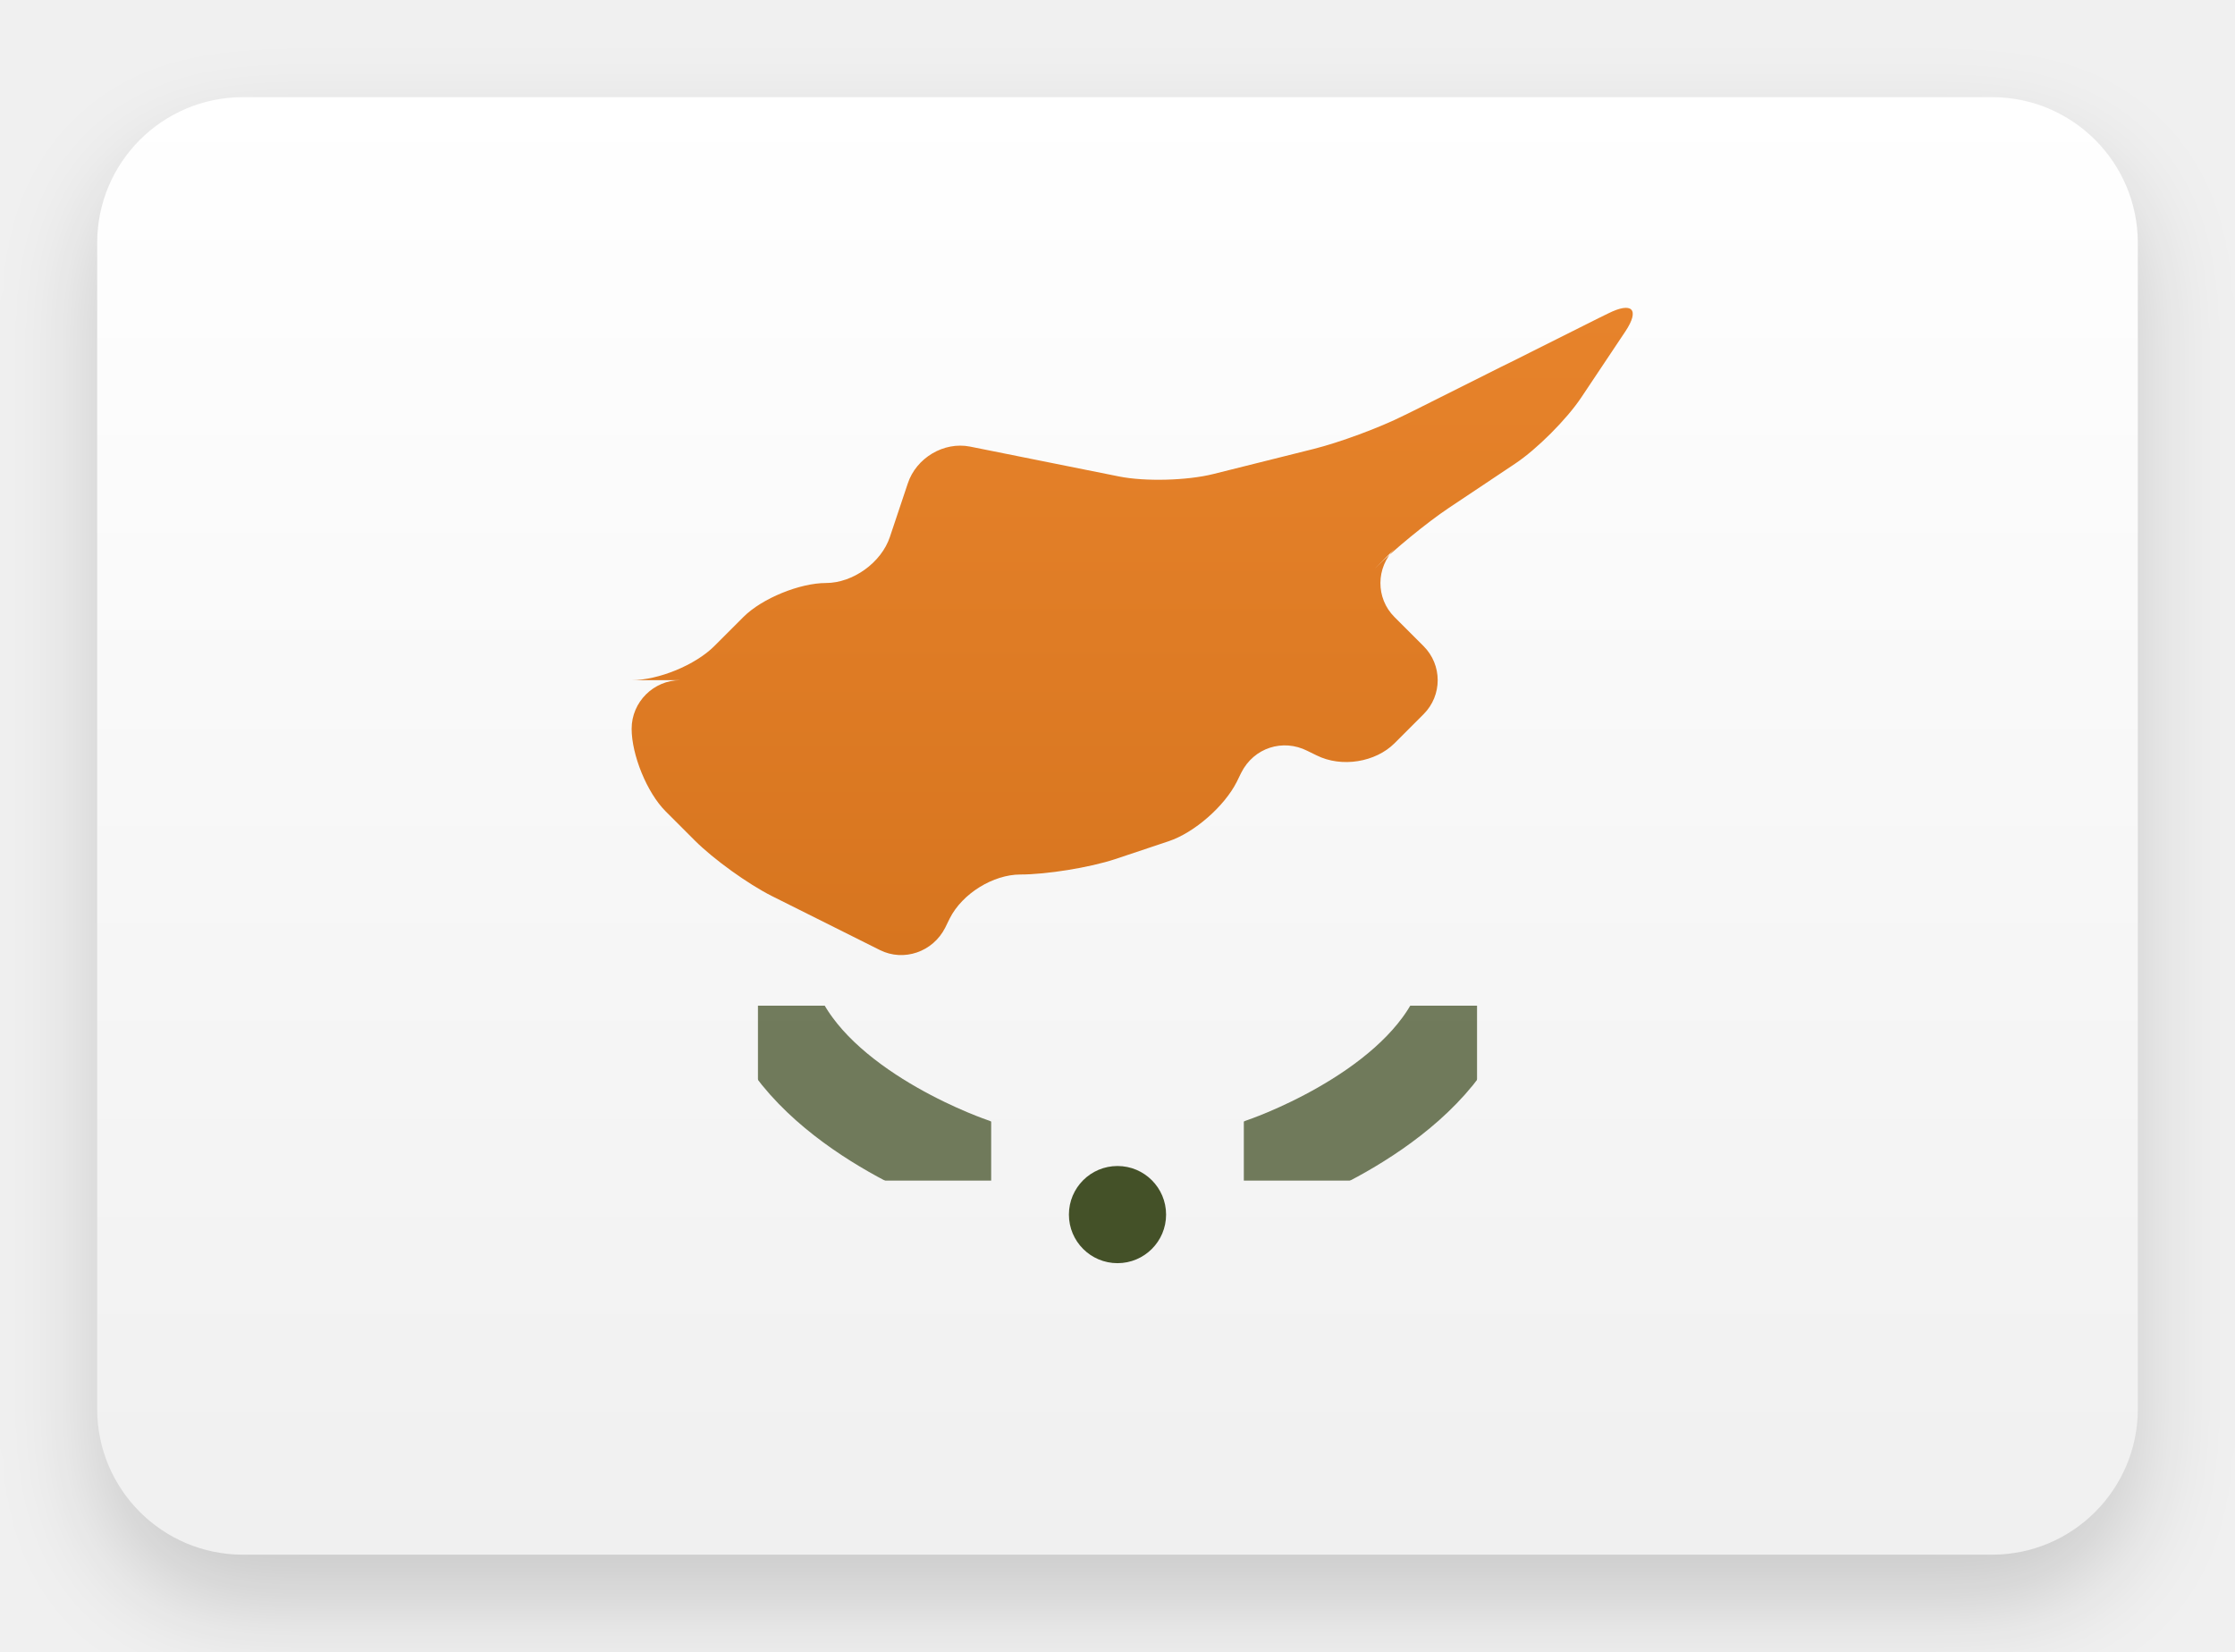
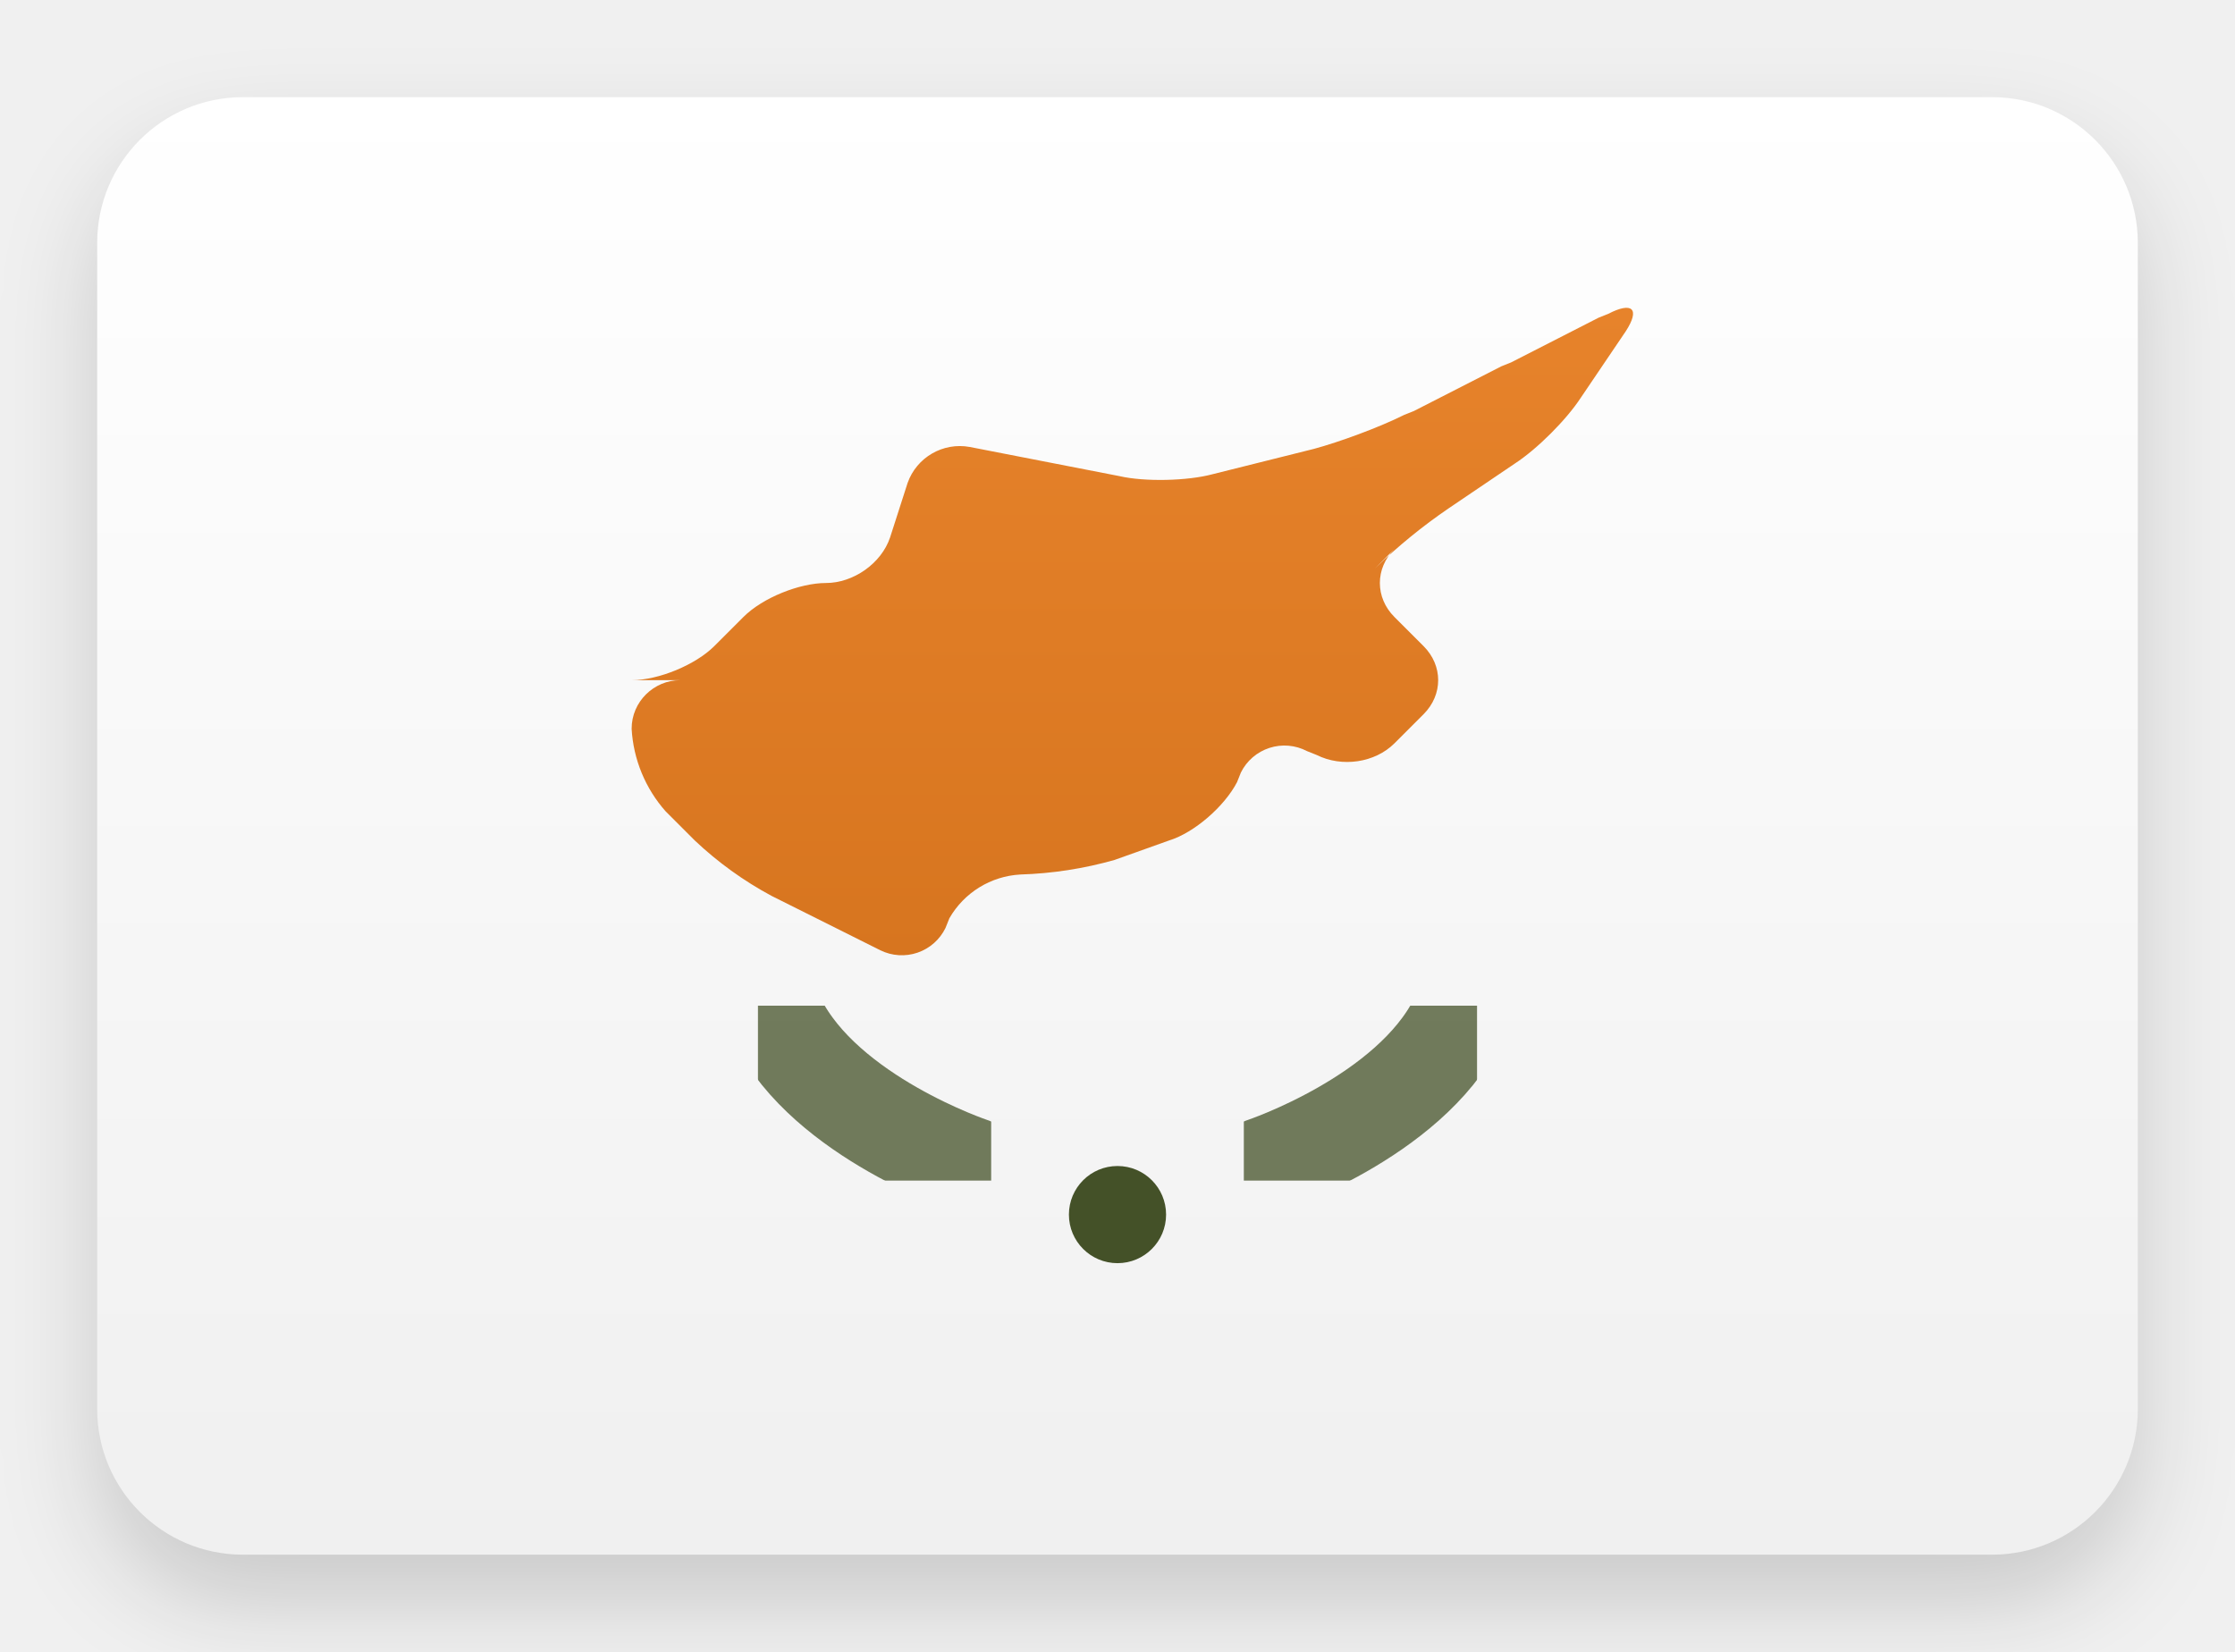
- <svg xmlns="http://www.w3.org/2000/svg" xmlns:xlink="http://www.w3.org/1999/xlink" width="23px" height="17px" viewBox="0 0 23 17" version="1.1">
+ <svg xmlns="http://www.w3.org/2000/svg" xmlns:xlink="http://www.w3.org/1999/xlink" width="23" height="17" viewBox="0 0 23 17">
  <defs>
-     <linearGradient x1="50%" y1="0%" x2="50%" y2="100%" id="linearGradient-1">
-       <stop stop-color="#FFFFFF" offset="0%" />
+     <linearGradient x1="50%" y1="0%" x2="50%" y2="100%" id="c">
+       <stop stop-color="#FFF" offset="0%" />
      <stop stop-color="#F0F0F0" offset="100%" />
    </linearGradient>
-     <rect id="path-2" x="0" y="0" width="21" height="15" rx="1.5" />
-     <filter x="-50%" y="-50%" width="200%" height="200%" filterUnits="objectBoundingBox" id="filter-4">
-       <feOffset dx="0" dy="0.5" in="SourceAlpha" result="shadowOffsetOuter1" />
-       <feGaussianBlur stdDeviation="0.5" in="shadowOffsetOuter1" result="shadowBlurOuter1" />
-       <feColorMatrix values="0 0 0 0 0   0 0 0 0 0   0 0 0 0 0  0 0 0 0.16 0" type="matrix" in="shadowBlurOuter1" />
+     <rect id="a" width="21" height="15" rx="1.5" />
+     <filter x="-50%" y="-50%" width="200%" height="200%" filterUnits="objectBoundingBox" id="b">
+       <feOffset dy=".5" in="SourceAlpha" result="shadowOffsetOuter1" />
+       <feGaussianBlur stdDeviation=".5" in="shadowOffsetOuter1" result="shadowBlurOuter1" />
+       <feColorMatrix values="0 0 0 0 0 0 0 0 0 0 0 0 0 0 0 0 0 0 0.16 0" in="shadowBlurOuter1" />
    </filter>
-     <linearGradient x1="50%" y1="0%" x2="50%" y2="100%" id="linearGradient-5">
+     <linearGradient x1="50%" y1="0%" x2="50%" y2="100%" id="d">
      <stop stop-color="#E7832B" offset="0%" />
      <stop stop-color="#D7751F" offset="100%" />
    </linearGradient>
-     <rect id="path-6" x="0" y="0" width="21" height="15" rx="1.5" />
  </defs>
-   <g id="Flag-Kit" stroke="none" stroke-width="1" fill="none" fill-rule="evenodd">
-     <g id="CY">
-       <g id="Rectangle-1-Copy-3" transform="translate(1, 1)">
-         <mask id="mask-3" fill="white">
-           <use xlink:href="#path-2" />
-         </mask>
-         <g id="Mask">
-           <use fill="black" fill-opacity="1" filter="url(#filter-4)" xlink:href="#path-2" />
-           <use fill="url(#linearGradient-1)" fill-rule="evenodd" xlink:href="#path-2" />
-         </g>
-         <path d="M15.547,2.227 C15.797,2.101 15.877,2.184 15.727,2.41 L15.273,3.09 C15.122,3.316 14.816,3.623 14.59,3.773 L13.91,4.227 C13.684,4.378 13.342,4.658 13.147,4.853 L13.353,4.647 C13.158,4.842 13.156,5.156 13.35,5.35 L13.65,5.65 C13.843,5.843 13.844,6.156 13.65,6.35 L13.35,6.65 C13.157,6.843 12.807,6.904 12.547,6.773 L12.453,6.727 C12.203,6.601 11.904,6.693 11.773,6.953 L11.727,7.047 C11.601,7.297 11.291,7.57 11.025,7.658 L10.475,7.842 C10.212,7.929 9.768,8 9.5,8 L9.5,8 C9.224,8 8.904,8.193 8.773,8.453 L8.727,8.547 C8.601,8.797 8.301,8.9 8.056,8.778 L6.944,8.222 C6.699,8.099 6.344,7.844 6.15,7.65 L5.85,7.35 C5.657,7.157 5.5,6.768 5.5,6.5 L5.5,6.5 C5.5,6.224 5.727,6 6,6 L5.5,6 C5.776,6 6.156,5.844 6.35,5.65 L6.65,5.35 C6.843,5.157 7.232,5 7.5,5 L7.5,5 C7.776,5 8.07,4.791 8.158,4.525 L8.342,3.975 C8.429,3.712 8.713,3.543 8.982,3.596 L10.518,3.904 C10.784,3.957 11.214,3.946 11.484,3.879 L12.516,3.621 C12.783,3.554 13.193,3.404 13.453,3.273 L13.547,3.227 C13.797,3.101 14.193,2.904 14.453,2.773 L14.547,2.727 C14.797,2.601 15.193,2.404 15.453,2.273 L15.547,2.227 Z" id="Line" fill="url(#linearGradient-5)" mask="url(#mask-3)" />
-         <circle id="Oval-81" fill="#445128" mask="url(#mask-3)" cx="10.5" cy="11.5" r="0.5" />
-         <path d="M12,11 C12,11 13.5,10.5 14,9.5" id="Line" stroke="#445128" stroke-linecap="round" opacity="0.75" mask="url(#mask-3)" />
-         <path d="M7,11 C7,11 8.5,10.5 9,9.5" id="Line" stroke="#445128" stroke-linecap="round" opacity="0.75" mask="url(#mask-3)" transform="translate(8, 10.25) scale(-1, 1) translate(-8, -10.25) " />
-         <mask id="mask-7" fill="white">
-           <use xlink:href="#path-6" />
-         </mask>
-         <g id="Depth" />
-       </g>
-     </g>
+   <g transform="translate(1 1)" fill="none" fill-rule="evenodd">
+     <mask id="e" fill="#fff">
+       <use xlink:href="#a" />
+     </mask>
+     <use fill="#000" filter="url(#b)" xlink:href="#a" />
+     <use fill="url(#c)" xlink:href="#a" />
+     <path d="M15.55 2.23c.25-.13.33-.05.18.18l-.46.68c-.15.23-.45.53-.68.68l-.68.46a5.7 5.7 0 0 0-.76.62l.2-.2c-.2.2-.2.5 0 .7l.3.3c.2.2.2.5 0 .7l-.3.3c-.2.2-.54.25-.8.12l-.1-.04a.5.5 0 0 0-.68.22l-.04.1c-.13.25-.44.52-.7.6l-.56.2A4 4 0 0 1 9.5 8a.9.9 0 0 0-.73.45l-.04.1a.5.5 0 0 1-.67.23l-1.12-.56a3.7 3.7 0 0 1-.79-.57l-.3-.3a1.4 1.4 0 0 1-.35-.85c0-.28.23-.5.5-.5h-.5c.28 0 .66-.16.85-.35l.3-.3c.2-.2.58-.35.85-.35.28 0 .57-.2.66-.47l.18-.56a.57.57 0 0 1 .64-.37l1.54.3c.26.06.7.05.96-.02l1.04-.26c.26-.07.67-.22.93-.35l.1-.04.9-.46.1-.04.9-.46.1-.04z" fill="url(#d)" mask="url(#e)" />
+     <circle fill="#445128" mask="url(#e)" cx="10.5" cy="11.5" r=".5" />
+     <path d="M12 11s1.5-.5 2-1.5" stroke="#445128" stroke-linecap="round" opacity=".75" mask="url(#e)" />
+     <path d="M7 11s1.5-.5 2-1.5" stroke="#445128" stroke-linecap="round" opacity=".75" mask="url(#e)" transform="matrix(-1 0 0 1 16 0)" />
  </g>
</svg>
